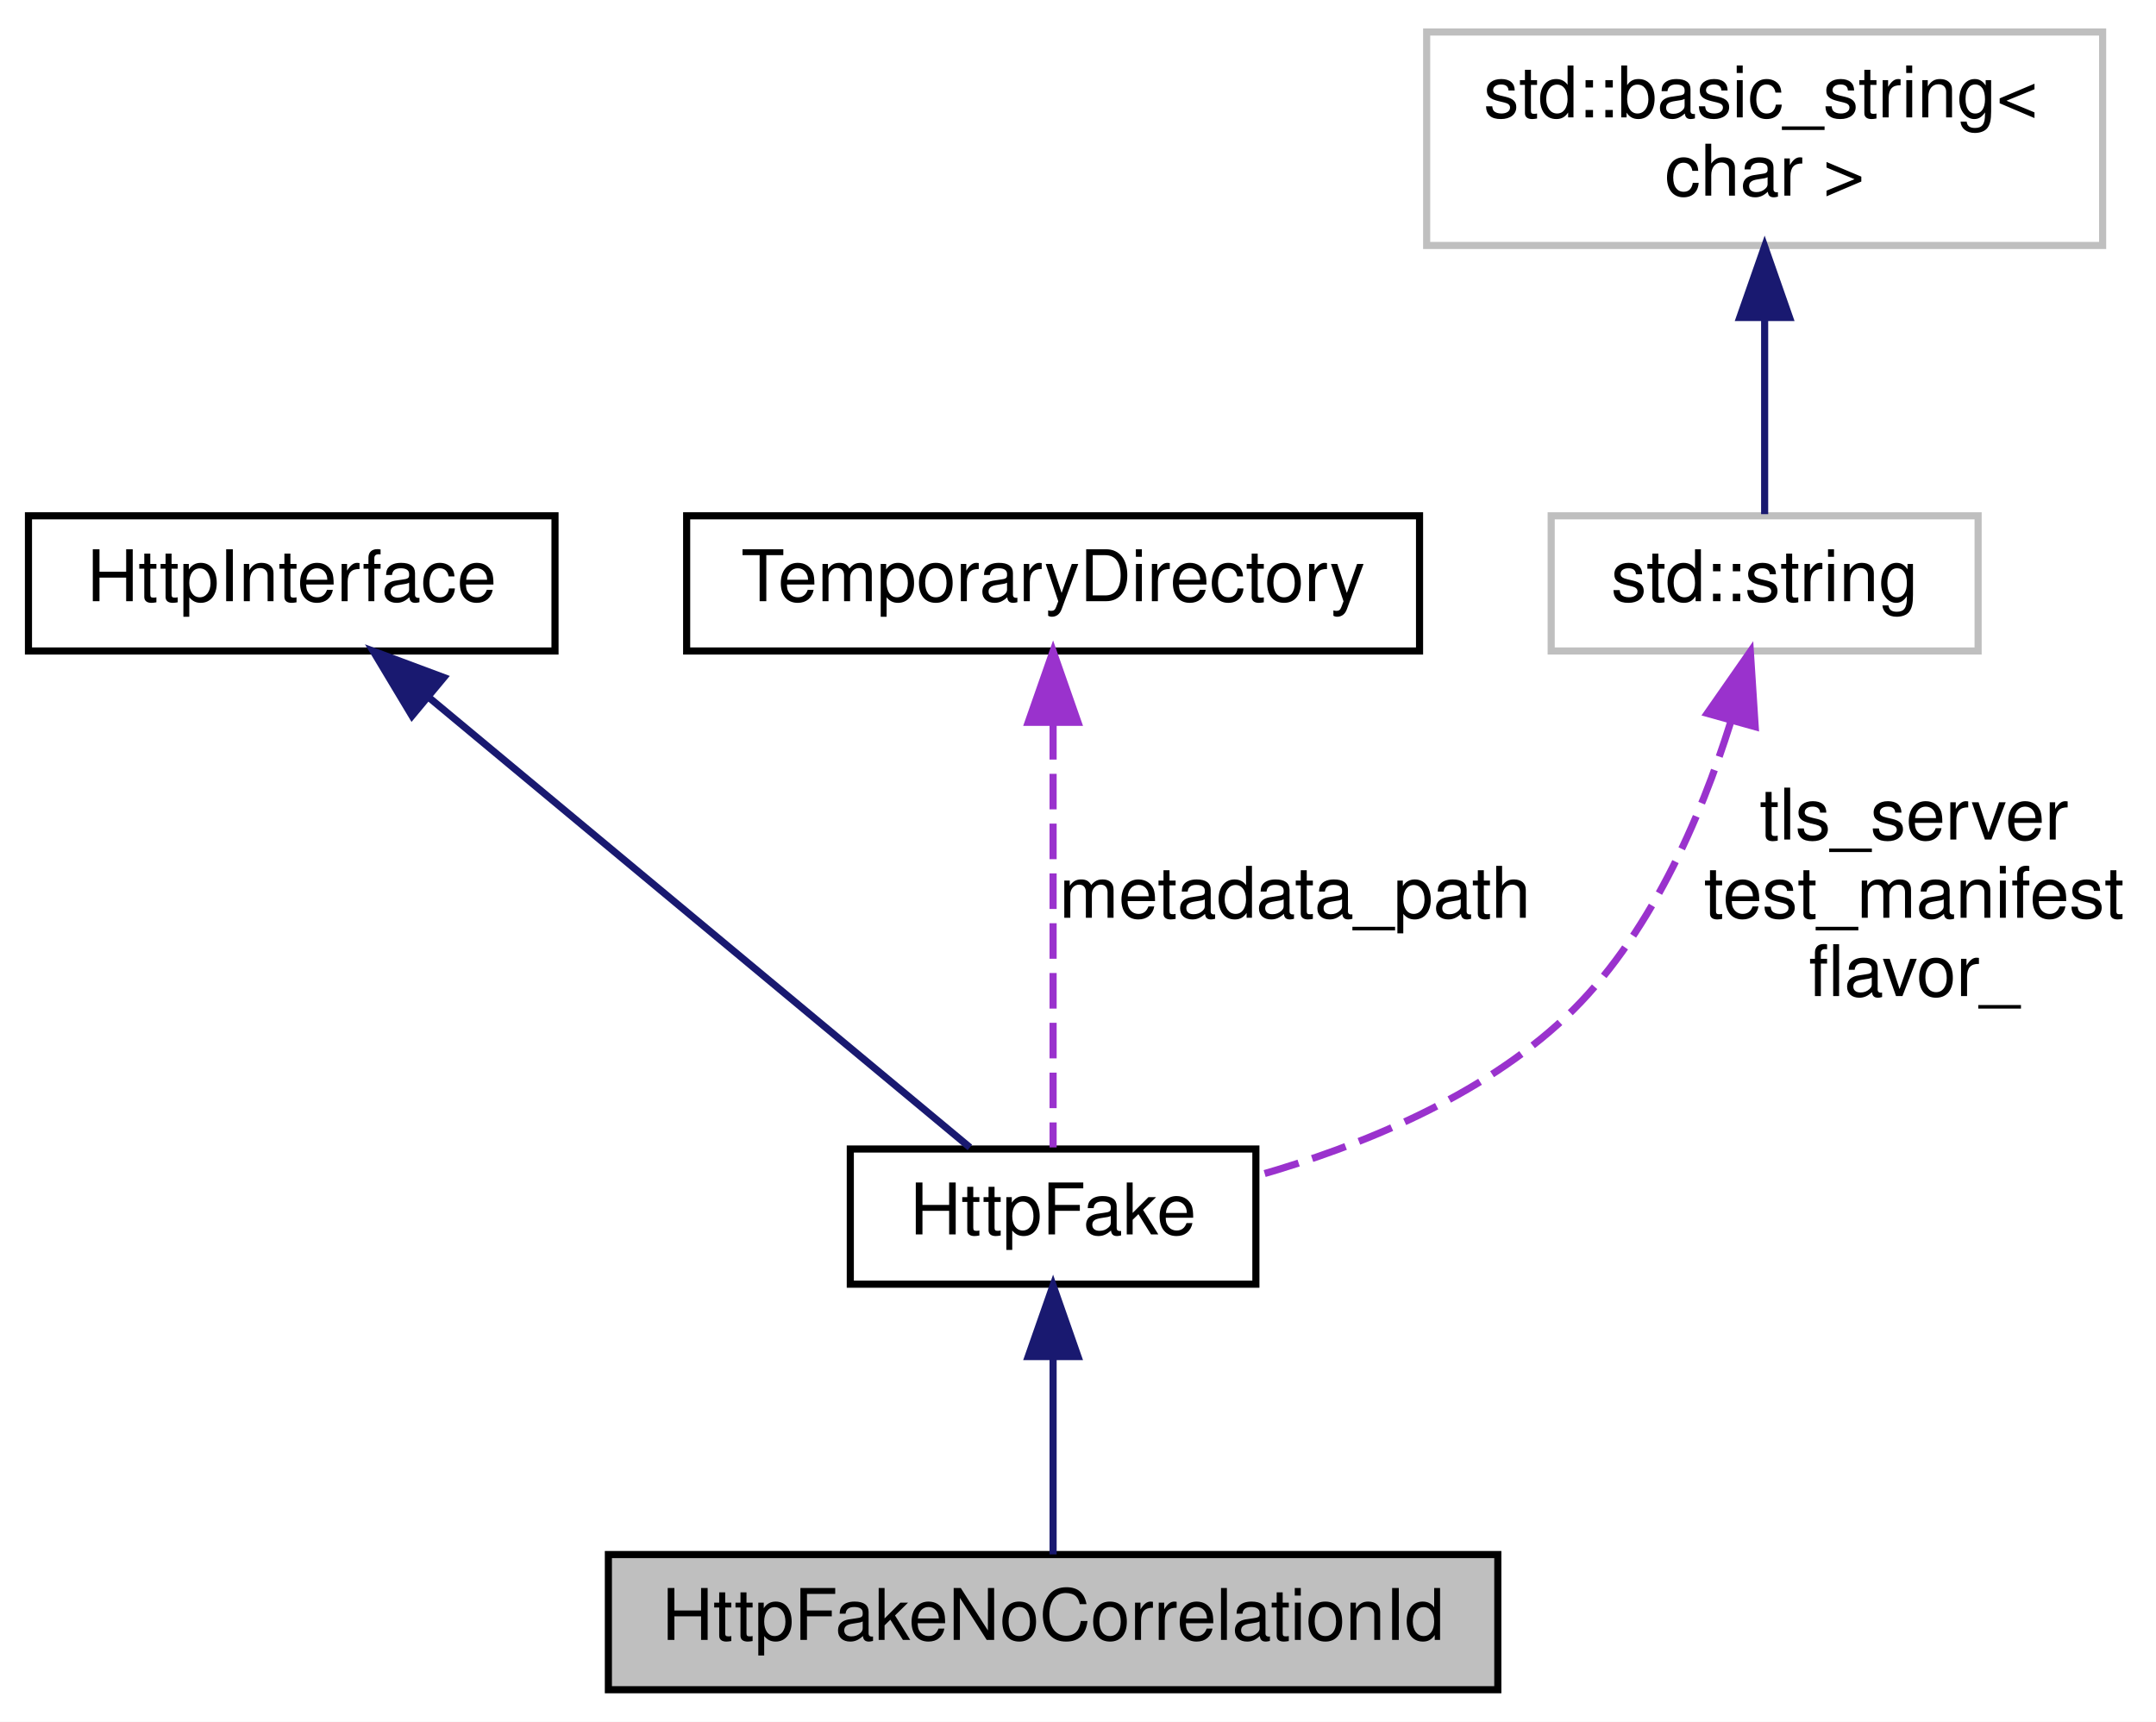
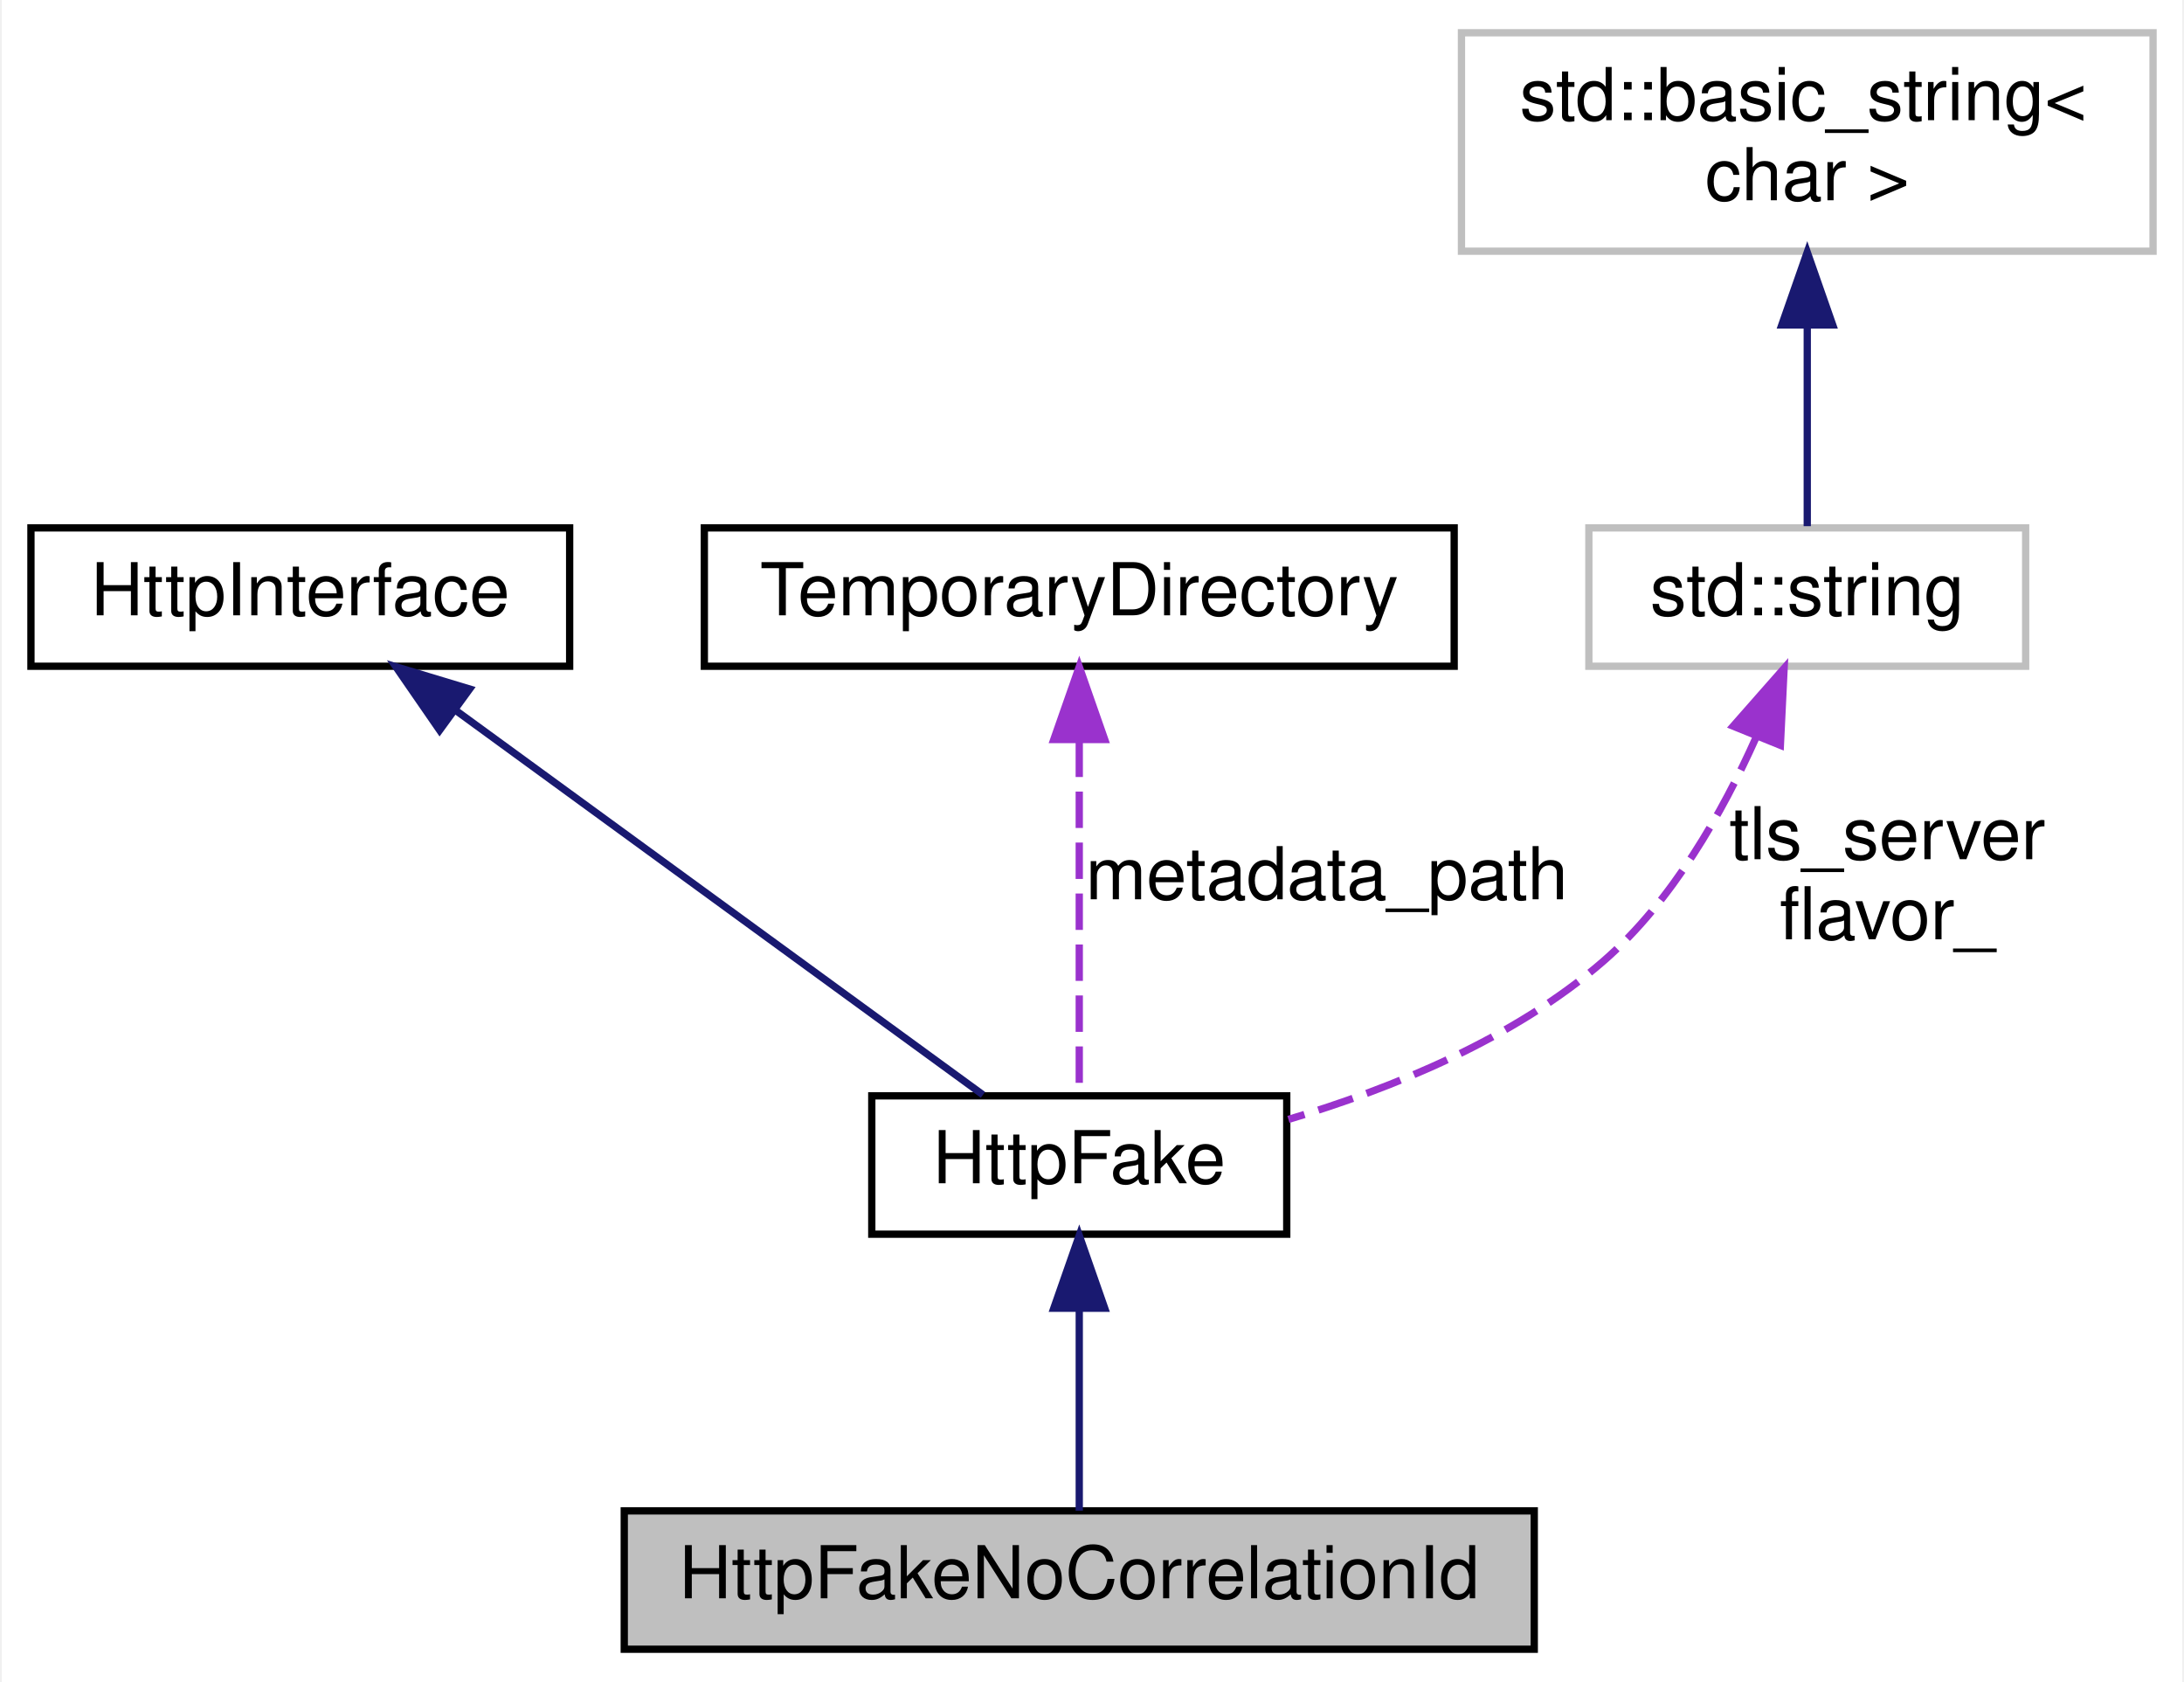
- <svg xmlns="http://www.w3.org/2000/svg" xmlns:xlink="http://www.w3.org/1999/xlink" width="303pt" height="242pt" viewBox="0.00 0.00 303.00 242.00">
-   <g id="graph0" class="graph" transform="scale(1 1) rotate(0) translate(4 238)">
-     <polygon fill="#ffffff" stroke="transparent" points="-4,4 -4,-238 299,-238 299,4 -4,4" />
+ <svg xmlns="http://www.w3.org/2000/svg" xmlns:xlink="http://www.w3.org/1999/xlink" width="300pt" height="231pt" viewBox="0.00 0.00 299.50 231.00">
+   <g id="graph0" class="graph" transform="scale(1 1) rotate(0) translate(4 227)">
+     <polygon fill="#ffffff" stroke="transparent" points="-4,4 -4,-227 295.5,-227 295.5,4 -4,4" />
    <g id="node1" class="node">
      <polygon fill="#bfbfbf" stroke="#000000" points="81.5,-.5 81.5,-19.5 206.5,-19.5 206.5,-.5 81.5,-.5" />
      <text text-anchor="middle" x="144" y="-7.5" font-family="Helvetica,sans-Serif" font-size="10.00" fill="#000000">HttpFakeNoCorrelationId</text>
    </g>
    <g id="node2" class="node">
      <g id="a_node2">
        <a xlink:href="class_http_fake.html" target="_top" xlink:title="HttpFake">
          <polygon fill="#ffffff" stroke="#000000" points="115.5,-57.5 115.5,-76.5 172.5,-76.5 172.5,-57.5 115.5,-57.5" />
          <text text-anchor="middle" x="144" y="-64.5" font-family="Helvetica,sans-Serif" font-size="10.00" fill="#000000">HttpFake</text>
        </a>
      </g>
    </g>
    <g id="edge1" class="edge">
      <path fill="none" stroke="#191970" d="M144,-47.234C144,-37.849 144,-27.065 144,-19.526" />
      <polygon fill="#191970" stroke="#191970" points="140.5,-47.331 144,-57.331 147.5,-47.331 140.5,-47.331" />
    </g>
    <g id="node3" class="node">
      <g id="a_node3">
        <a xlink:href="class_http_interface.html" target="_top" xlink:title="HttpInterface">
-           <polygon fill="#ffffff" stroke="#000000" points="0,-146.5 0,-165.5 74,-165.5 74,-146.5 0,-146.5" />
-           <text text-anchor="middle" x="37" y="-153.5" font-family="Helvetica,sans-Serif" font-size="10.00" fill="#000000">HttpInterface</text>
+           <polygon fill="#ffffff" stroke="#000000" points="0,-135.5 0,-154.5 74,-154.5 74,-135.5 0,-135.5" />
+           <text text-anchor="middle" x="37" y="-142.5" font-family="Helvetica,sans-Serif" font-size="10.00" fill="#000000">HttpInterface</text>
        </a>
      </g>
    </g>
    <g id="edge2" class="edge">
-       <path fill="none" stroke="#191970" d="M56.204,-140.026C78.331,-121.622 113.987,-91.964 132.307,-76.726" />
-       <polygon fill="#191970" stroke="#191970" points="53.901,-137.39 48.451,-146.475 58.377,-142.772 53.901,-137.39" />
+       <path fill="none" stroke="#191970" d="M58.348,-129.438C79.949,-113.691 112.665,-89.842 130.772,-76.643" />
+       <polygon fill="#191970" stroke="#191970" points="56.139,-126.717 50.12,-135.436 60.263,-132.373 56.139,-126.717" />
    </g>
    <g id="node4" class="node">
      <g id="a_node4">
        <a xlink:href="class_temporary_directory.html" target="_top" xlink:title="TemporaryDirectory">
-           <polygon fill="#ffffff" stroke="#000000" points="92.5,-146.5 92.5,-165.5 195.5,-165.5 195.5,-146.5 92.5,-146.5" />
-           <text text-anchor="middle" x="144" y="-153.5" font-family="Helvetica,sans-Serif" font-size="10.00" fill="#000000">TemporaryDirectory</text>
+           <polygon fill="#ffffff" stroke="#000000" points="92.5,-135.5 92.5,-154.5 195.5,-154.5 195.5,-135.5 92.5,-135.5" />
+           <text text-anchor="middle" x="144" y="-142.5" font-family="Helvetica,sans-Serif" font-size="10.00" fill="#000000">TemporaryDirectory</text>
        </a>
      </g>
    </g>
    <g id="edge3" class="edge">
-       <path fill="none" stroke="#9a32cd" stroke-dasharray="5,2" d="M144,-136.238C144,-117.765 144,-90.957 144,-76.726" />
-       <polygon fill="#9a32cd" stroke="#9a32cd" points="140.5,-136.475 144,-146.475 147.5,-136.476 140.5,-136.475" />
-       <text text-anchor="middle" x="178" y="-109" font-family="Helvetica,sans-Serif" font-size="10.00" fill="#000000"> metadata_path</text>
+       <path fill="none" stroke="#9a32cd" stroke-dasharray="5,2" d="M144,-125.287C144,-109.74 144,-88.728 144,-76.643" />
+       <polygon fill="#9a32cd" stroke="#9a32cd" points="140.5,-125.436 144,-135.436 147.5,-125.436 140.5,-125.436" />
+       <text text-anchor="middle" x="178" y="-103.5" font-family="Helvetica,sans-Serif" font-size="10.00" fill="#000000"> metadata_path</text>
    </g>
    <g id="node5" class="node">
      <g id="a_node5">
        <a xlink:title="STL class. ">
-           <polygon fill="#ffffff" stroke="#bfbfbf" points="214,-146.5 214,-165.5 274,-165.5 274,-146.5 214,-146.5" />
-           <text text-anchor="middle" x="244" y="-153.5" font-family="Helvetica,sans-Serif" font-size="10.00" fill="#000000">std::string</text>
+           <polygon fill="#ffffff" stroke="#bfbfbf" points="214,-135.5 214,-154.5 274,-154.5 274,-135.5 214,-135.5" />
+           <text text-anchor="middle" x="244" y="-142.5" font-family="Helvetica,sans-Serif" font-size="10.00" fill="#000000">std::string</text>
        </a>
      </g>
    </g>
    <g id="edge4" class="edge">
-       <path fill="none" stroke="#9a32cd" stroke-dasharray="5,2" d="M239.193,-136.4C235.037,-123.152 227.794,-106.113 216,-95 204.091,-83.779 187.181,-76.894 172.741,-72.76" />
-       <polygon fill="#9a32cd" stroke="#9a32cd" points="235.931,-137.733 241.99,-146.424 242.673,-135.851 235.931,-137.733" />
-       <text text-anchor="middle" x="265" y="-120" font-family="Helvetica,sans-Serif" font-size="10.00" fill="#000000"> tls_server</text>
-       <text text-anchor="middle" x="265" y="-109" font-family="Helvetica,sans-Serif" font-size="10.00" fill="#000000">test_manifest</text>
-       <text text-anchor="middle" x="265" y="-98" font-family="Helvetica,sans-Serif" font-size="10.00" fill="#000000">flavor_</text>
+       <path fill="none" stroke="#9a32cd" stroke-dasharray="5,2" d="M236.991,-125.777C232.392,-115.465 225.461,-103.224 216,-95 203.752,-84.353 186.998,-77.515 172.732,-73.265" />
+       <polygon fill="#9a32cd" stroke="#9a32cd" points="233.82,-127.272 240.821,-135.225 240.308,-124.642 233.82,-127.272" />
+       <text text-anchor="middle" x="255" y="-109" font-family="Helvetica,sans-Serif" font-size="10.00" fill="#000000"> tls_server</text>
+       <text text-anchor="middle" x="255" y="-98" font-family="Helvetica,sans-Serif" font-size="10.00" fill="#000000">flavor_</text>
    </g>
    <g id="node6" class="node">
      <g id="a_node6">
        <a xlink:title="STL class. ">
-           <polygon fill="#ffffff" stroke="#bfbfbf" points="196.5,-203.5 196.5,-233.5 291.5,-233.5 291.5,-203.5 196.5,-203.5" />
-           <text text-anchor="start" x="204.5" y="-221.5" font-family="Helvetica,sans-Serif" font-size="10.00" fill="#000000">std::basic_string&lt;</text>
-           <text text-anchor="middle" x="244" y="-210.5" font-family="Helvetica,sans-Serif" font-size="10.00" fill="#000000"> char &gt;</text>
+           <polygon fill="#ffffff" stroke="#bfbfbf" points="196.5,-192.5 196.5,-222.5 291.5,-222.5 291.5,-192.5 196.5,-192.5" />
+           <text text-anchor="start" x="204.5" y="-210.5" font-family="Helvetica,sans-Serif" font-size="10.00" fill="#000000">std::basic_string&lt;</text>
+           <text text-anchor="middle" x="244" y="-199.5" font-family="Helvetica,sans-Serif" font-size="10.00" fill="#000000"> char &gt;</text>
        </a>
      </g>
    </g>
    <g id="edge5" class="edge">
-       <path fill="none" stroke="#191970" d="M244,-193.35C244,-183.648 244,-173.13 244,-165.736" />
-       <polygon fill="#191970" stroke="#191970" points="240.5,-193.37 244,-203.37 247.5,-193.37 240.5,-193.37" />
+       <path fill="none" stroke="#191970" d="M244,-182.35C244,-172.648 244,-162.13 244,-154.736" />
+       <polygon fill="#191970" stroke="#191970" points="240.5,-182.37 244,-192.37 247.5,-182.37 240.5,-182.37" />
    </g>
  </g>
</svg>
